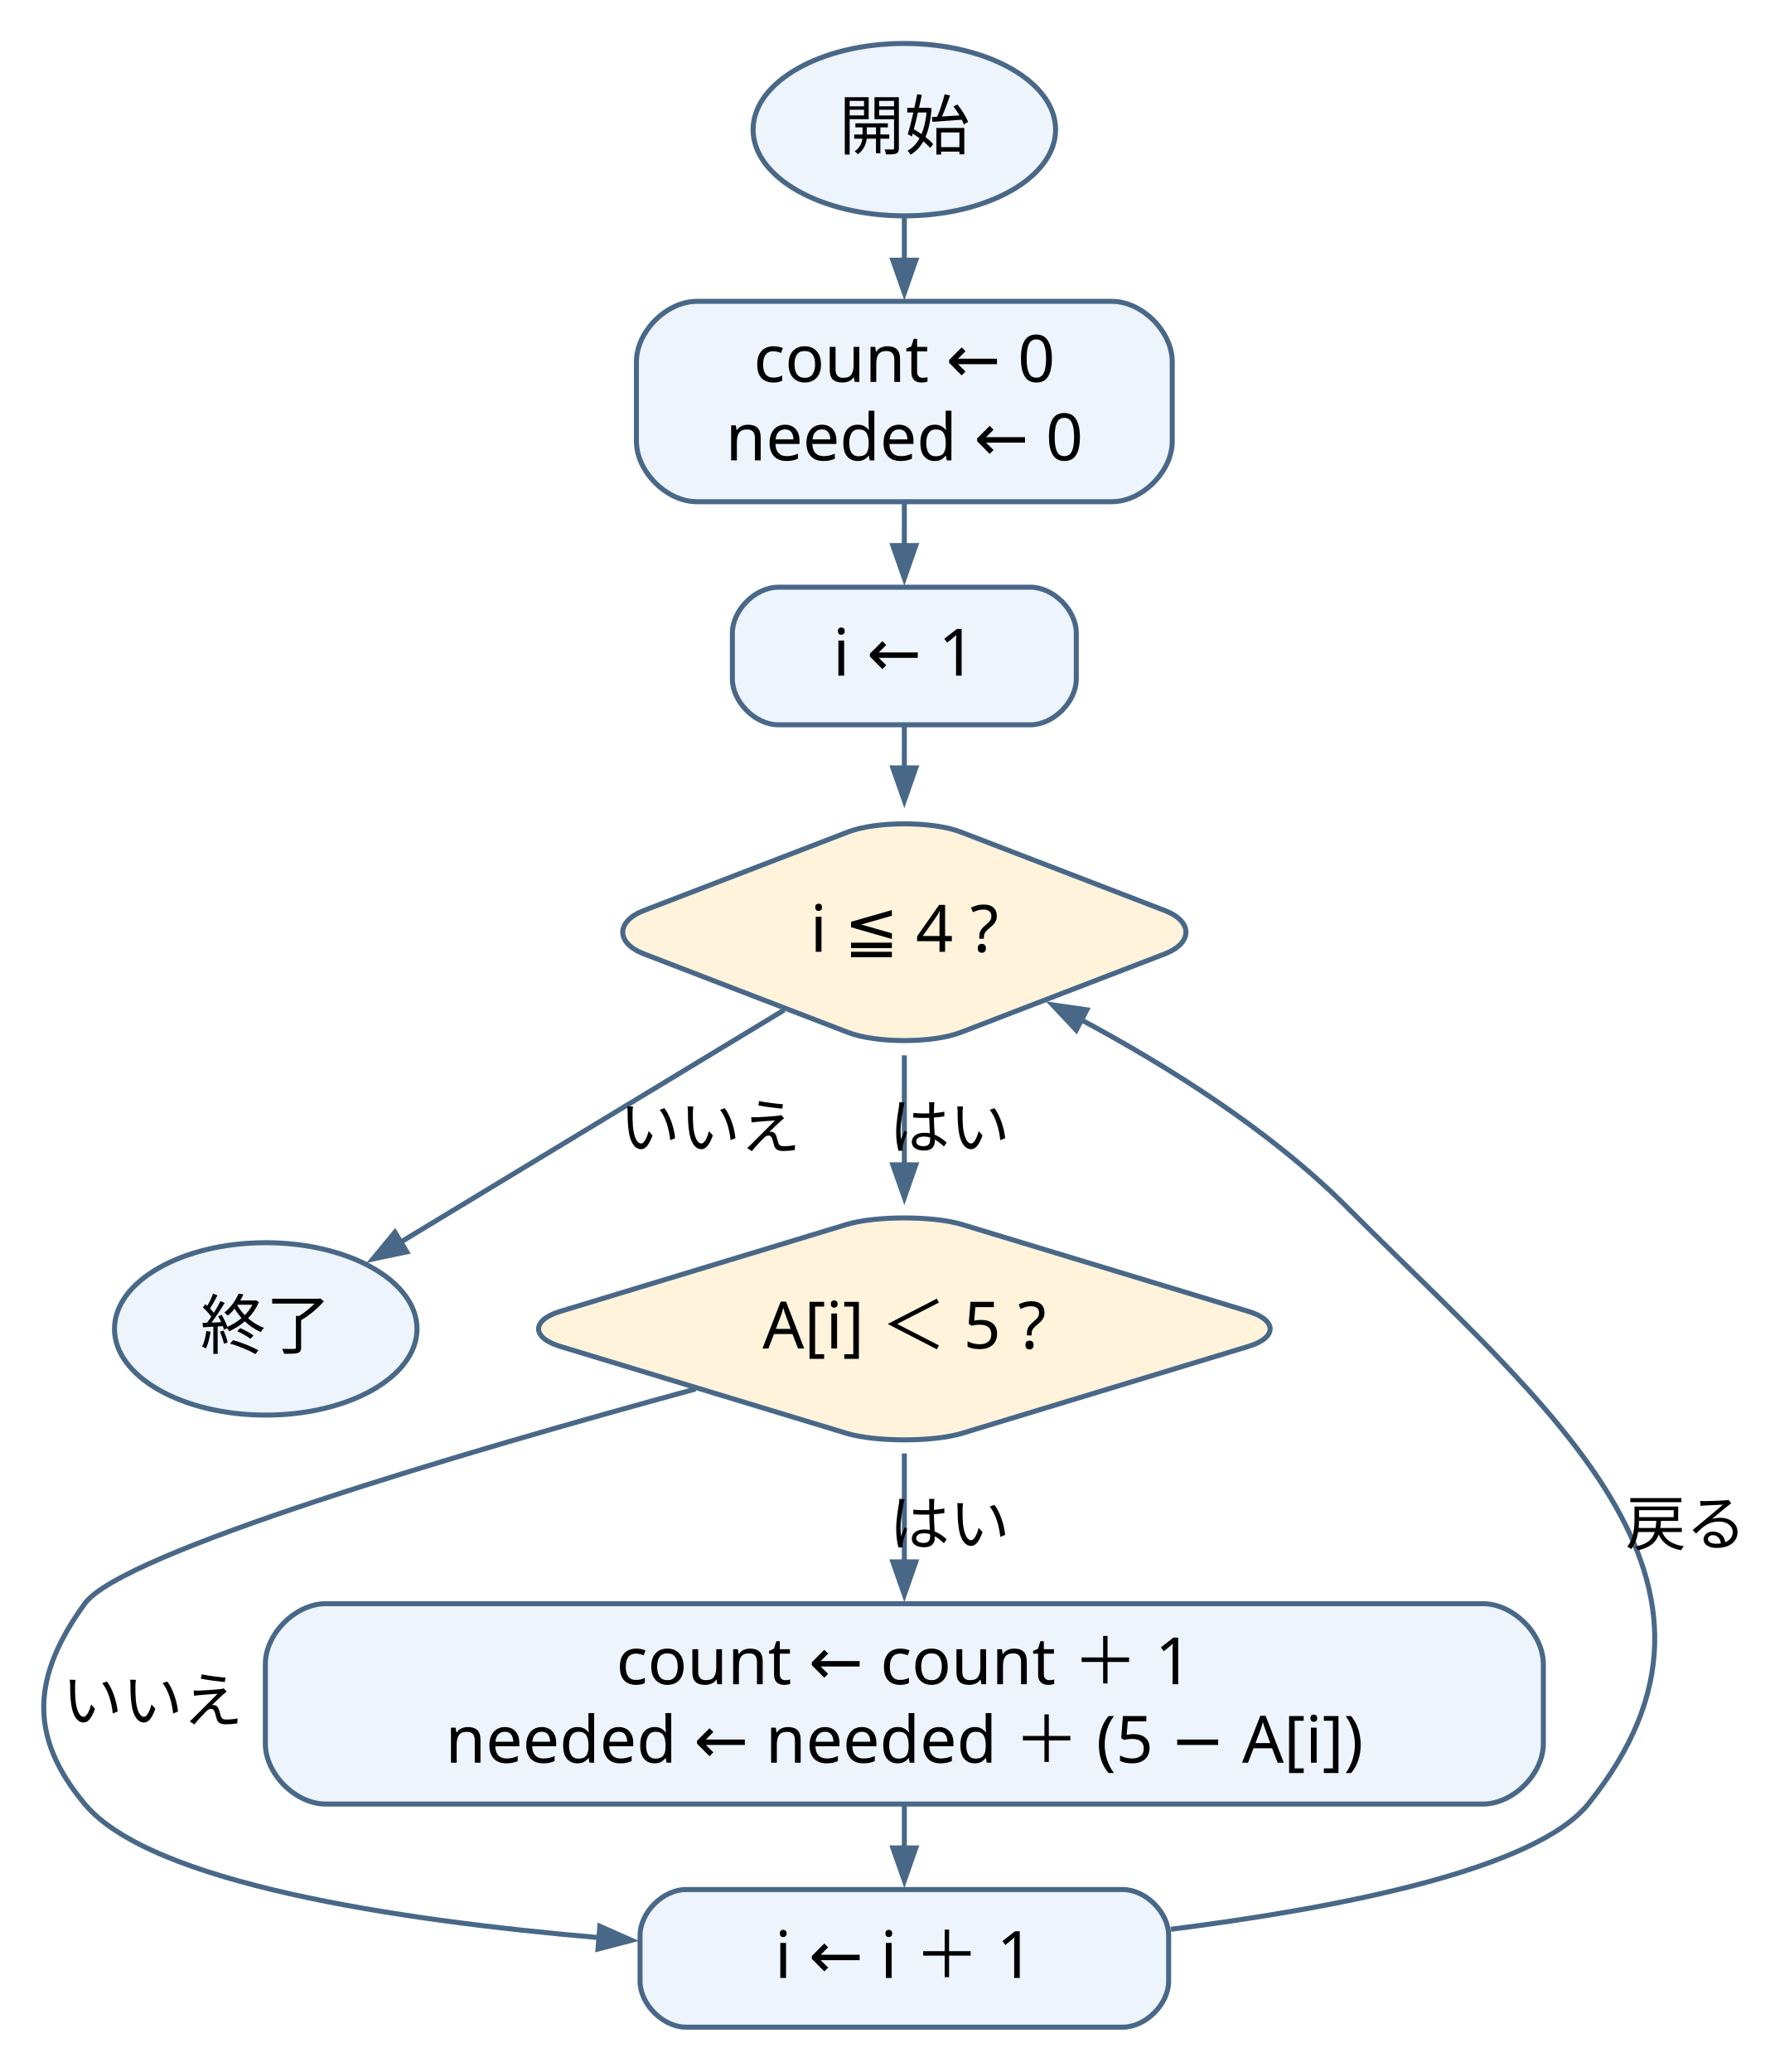
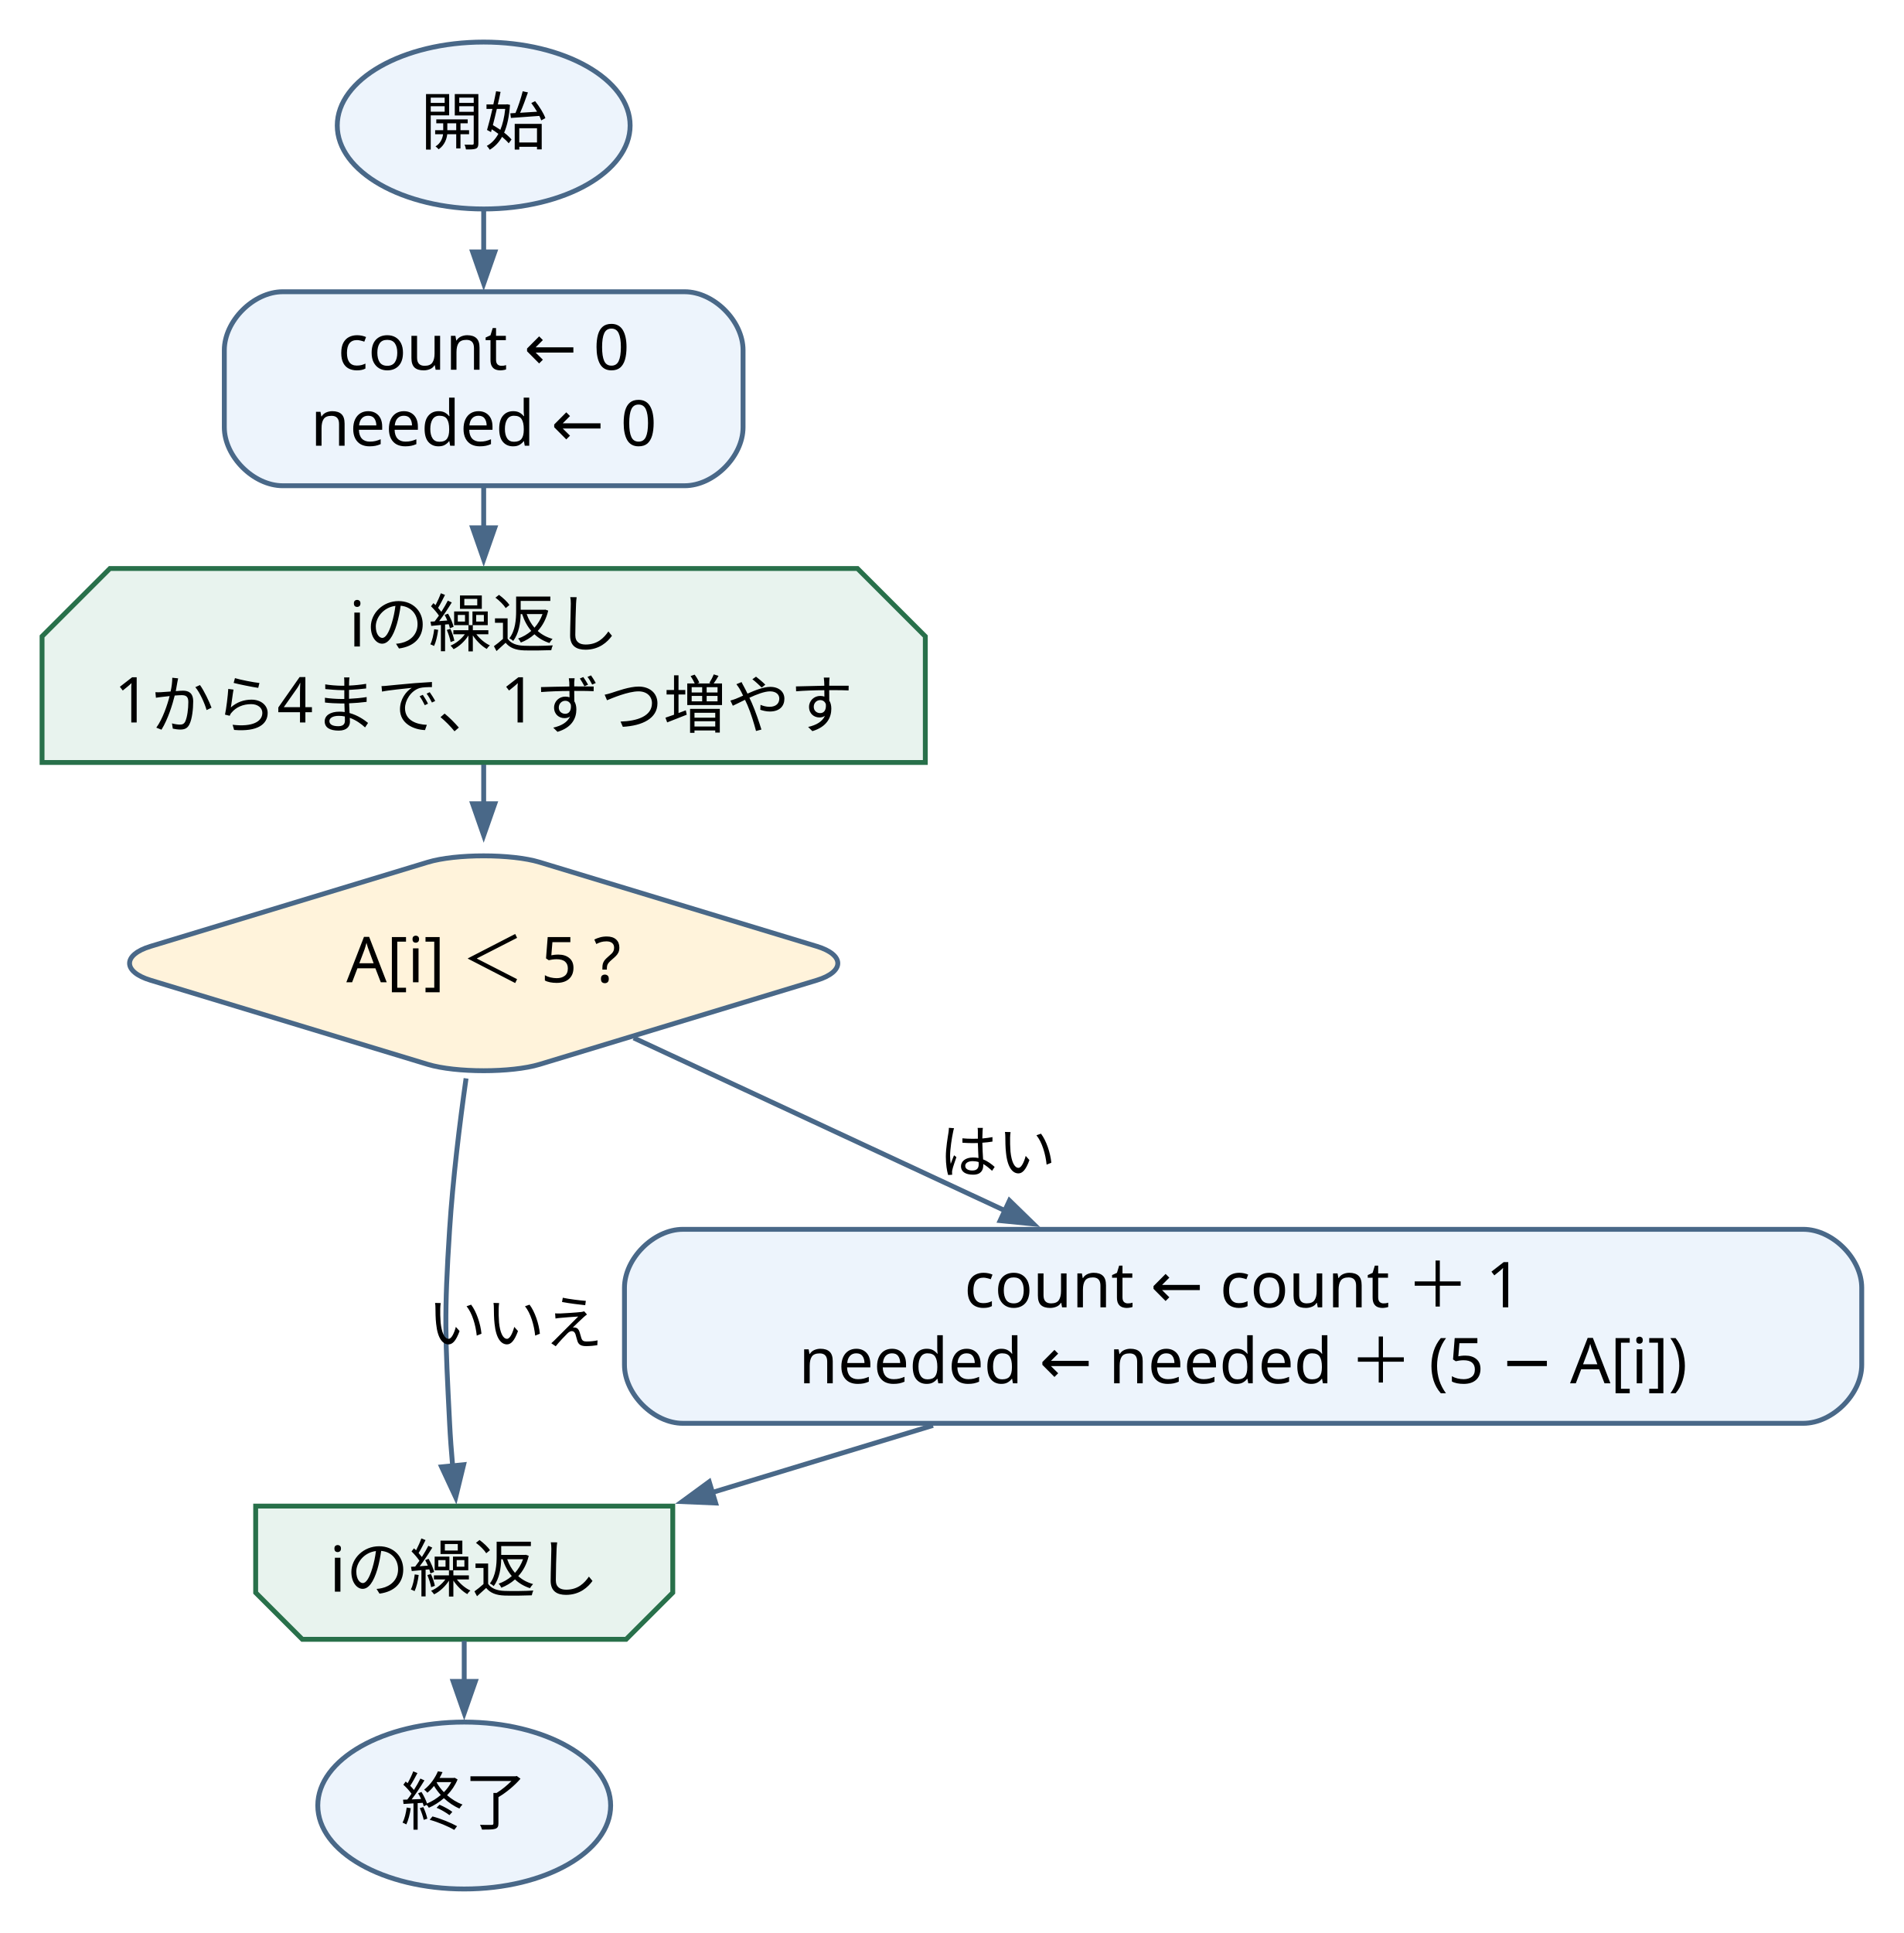
- <svg xmlns="http://www.w3.org/2000/svg" width="353pt" height="412pt" viewBox="0.00 0.00 353.00 412.00">
-   <g id="graph0" class="graph" transform="scale(1 1) rotate(0) translate(8.64 403.08)">
+ <svg xmlns="http://www.w3.org/2000/svg" width="391pt" height="397pt" viewBox="0.00 0.00 391.00 397.00">
+   <g id="graph0" class="graph" transform="scale(1 1) rotate(0) translate(8.64 387.96)">
    <g id="node1" class="node">
-       <ellipse fill="#edf4fc" stroke="#496888" cx="44.21" cy="-138.84" rx="30.08" ry="17.14" />
-       <text xml:space="preserve" text-anchor="middle" x="44.21" y="-134.94" font-family="Meiryo" font-size="13.00">終了</text>
+       <ellipse fill="#edf4fc" stroke="#496888" cx="86.72" cy="-17.14" rx="30.08" ry="17.14" />
+       <text xml:space="preserve" text-anchor="middle" x="86.72" y="-13.24" font-family="Meiryo" font-size="13.00">終了</text>
    </g>
-     <g id="node2" class="node">
-       <path fill="#fff3db" stroke="#496888" d="M160.01,-237.65C160.01,-237.65 119.41,-222.03 119.41,-222.03 113.81,-219.87 113.81,-215.57 119.41,-213.41 119.41,-213.41 160.01,-197.79 160.01,-197.79 165.61,-195.63 176.81,-195.63 182.41,-197.79 182.41,-197.79 223.01,-213.41 223.01,-213.41 228.61,-215.57 228.61,-219.87 223.01,-222.03 223.01,-222.03 182.41,-237.65 182.41,-237.65 176.81,-239.81 165.61,-239.81 160.01,-237.65" />
-       <text xml:space="preserve" text-anchor="middle" x="171.21" y="-213.82" font-family="Meiryo" font-size="13.00">i ≦ 4 ?</text>
+     <g id="node2" class="node loopend">
+       <polygon fill="#e8f3ee" stroke="#28704a" points="43.88,-78.64 129.56,-78.64 129.56,-60.86 119.98,-51.28 53.46,-51.28 43.88,-60.86" />
+       <text xml:space="preserve" text-anchor="middle" x="86.72" y="-61.06" font-family="Meiryo" font-size="13.00">iの繰返し</text>
+     </g>
+     <g id="edge1" class="edge">
+       <path fill="none" stroke="#496888" d="M86.72,-50.95C86.72,-48.25 86.72,-45.33 86.72,-42.37" />
+       <polygon fill="#496888" stroke="#496888" points="89,-42.63 86.72,-36.13 84.45,-42.63 89,-42.63" />
+     </g>
+     <g id="node3" class="node">
+       <path fill="#fff3db" stroke="#496888" d="M79.24,-210.88C79.24,-210.88 22.28,-193.6 22.28,-193.6 16.54,-191.86 16.54,-188.38 22.28,-186.64 22.28,-186.64 79.24,-169.36 79.24,-169.36 84.98,-167.62 96.46,-167.62 102.2,-169.36 102.2,-169.36 159.16,-186.64 159.16,-186.64 164.9,-188.38 164.9,-191.86 159.16,-193.6 159.16,-193.6 102.2,-210.88 102.2,-210.88 96.46,-212.62 84.98,-212.62 79.24,-210.88" />
+       <text xml:space="preserve" text-anchor="middle" x="90.72" y="-186.22" font-family="Meiryo" font-size="13.00">A[i] ＜ 5 ?</text>
+     </g>
+     <g id="edge4" class="edge">
+       <path fill="none" stroke="#496888" d="M87.1,-166.48C85.75,-156.94 84.38,-145.7 83.72,-135.48 82.57,-117.81 82.83,-113.32 83.72,-95.64 83.86,-92.81 84.08,-89.84 84.34,-86.91" />
+       <polygon fill="#496888" stroke="#496888" points="86.6,-87.14 84.97,-80.45 82.07,-86.69 86.6,-87.14" />
+       <text xml:space="preserve" text-anchor="middle" x="97.22" y="-111.96" font-family="Meiryo" font-size="12.00">いいえ</text>
+     </g>
+     <g id="node4" class="node">
+       <path fill="#edf4fc" stroke="#496888" d="M361.8,-135.48C361.8,-135.48 131.64,-135.48 131.64,-135.48 125.64,-135.48 119.64,-129.48 119.64,-123.48 119.64,-123.48 119.64,-107.64 119.64,-107.64 119.64,-101.64 125.64,-95.64 131.64,-95.64 131.64,-95.64 361.8,-95.64 361.8,-95.64 367.8,-95.64 373.8,-101.64 373.8,-107.64 373.8,-107.64 373.8,-123.48 373.8,-123.48 373.8,-129.48 367.8,-135.48 361.8,-135.48" />
+       <text xml:space="preserve" text-anchor="middle" x="246.72" y="-119.46" font-family="Meiryo" font-size="13.00">count ← count ＋ 1</text>
+       <text xml:space="preserve" text-anchor="middle" x="246.72" y="-103.86" font-family="Meiryo" font-size="13.00">needed ← needed ＋ (5 − A[i])</text>
+     </g>
+     <g id="edge3" class="edge">
+       <path fill="none" stroke="#496888" d="M121.54,-174.79C143.28,-164.67 172.85,-150.92 197.8,-139.32" />
+       <polygon fill="#496888" stroke="#496888" points="198.73,-141.39 203.66,-136.59 196.81,-137.27 198.73,-141.39" />
+       <text xml:space="preserve" text-anchor="middle" x="196.28" y="-147.08" font-family="Meiryo" font-size="12.00">はい</text>
+     </g>
+     <g id="edge2" class="edge">
+       <path fill="none" stroke="#496888" d="M183.02,-95.21C167.89,-90.61 151.93,-85.77 137.46,-81.37" />
+       <polygon fill="#496888" stroke="#496888" points="138.37,-79.27 131.49,-79.56 137.05,-83.63 138.37,-79.27" />
+     </g>
+     <g id="node5" class="node loopstart">
+       <polygon fill="#e8f3ee" stroke="#28704a" points="0.00,-231.36 0.00,-257.26 13.94,-271.20 167.50,-271.20 181.44,-257.26 181.44,-231.36" />
+       <text xml:space="preserve" text-anchor="middle" x="90.72" y="-255.18" font-family="Meiryo" font-size="13.00">iの繰返し</text>
+       <text xml:space="preserve" text-anchor="middle" x="90.72" y="-239.58" font-family="Meiryo" font-size="13.00">1から4まで、1ずつ増やす</text>
+     </g>
+     <g id="edge5" class="edge">
+       <path fill="none" stroke="#496888" d="M90.72,-230.91C90.72,-228.27 90.72,-225.5 90.72,-222.71" />
+       <polygon fill="#496888" stroke="#496888" points="93,-222.89 90.72,-216.39 88.45,-222.89 93,-222.89" />
+     </g>
+     <g id="node6" class="node">
+       <path fill="#edf4fc" stroke="#496888" d="M132,-328.04C132,-328.04 49.44,-328.04 49.44,-328.04 43.44,-328.04 37.44,-322.04 37.44,-316.04 37.44,-316.04 37.44,-300.2 37.44,-300.2 37.44,-294.2 43.44,-288.2 49.44,-288.2 49.44,-288.2 132,-288.2 132,-288.2 138,-288.2 144,-294.2 144,-300.2 144,-300.2 144,-316.04 144,-316.04 144,-322.04 138,-328.04 132,-328.04" />
+       <text xml:space="preserve" text-anchor="middle" x="90.72" y="-312.02" font-family="Meiryo" font-size="13.00">count ← 0</text>
+       <text xml:space="preserve" text-anchor="middle" x="90.72" y="-296.42" font-family="Meiryo" font-size="13.00">needed ← 0</text>
    </g>
    <g id="edge6" class="edge">
-       <path fill="none" stroke="#496888" d="M147.32,-202.26C125.57,-189.09 93.5,-169.68 70.91,-156.01" />
-       <polygon fill="#496888" stroke="#496888" points="72.26,-154.16 65.52,-152.74 69.9,-158.06 72.26,-154.16" />
-       <text xml:space="preserve" text-anchor="middle" x="132.58" y="-174.68" font-family="Meiryo" font-size="12.00">いいえ</text>
+       <path fill="none" stroke="#496888" d="M90.72,-287.94C90.72,-285.2 90.72,-282.34 90.72,-279.48" />
+       <polygon fill="#496888" stroke="#496888" points="93,-279.56 90.72,-273.06 88.45,-279.56 93,-279.56" />
    </g>
-     <g id="node4" class="node">
-       <path fill="#fff3db" stroke="#496888" d="M159.72,-159.6C159.72,-159.6 102.77,-142.32 102.77,-142.32 97.03,-140.58 97.03,-137.1 102.77,-135.36 102.77,-135.36 159.72,-118.08 159.72,-118.08 165.47,-116.34 176.95,-116.34 182.69,-118.08 182.69,-118.08 239.64,-135.36 239.64,-135.36 245.39,-137.1 245.39,-140.58 239.64,-142.32 239.64,-142.32 182.69,-159.6 182.69,-159.6 176.95,-161.34 165.47,-161.34 159.72,-159.6" />
-       <text xml:space="preserve" text-anchor="middle" x="171.21" y="-134.94" font-family="Meiryo" font-size="13.00">A[i] ＜ 5 ?</text>
-     </g>
-     <g id="edge5" class="edge">
-       <path fill="none" stroke="#496888" d="M171.21,-193.24C171.21,-186.3 171.21,-178.59 171.21,-171.23" />
-       <polygon fill="#496888" stroke="#496888" points="173.48,-171.46 171.21,-164.96 168.93,-171.46 173.48,-171.46" />
-       <text xml:space="preserve" text-anchor="middle" x="180.21" y="-174.68" font-family="Meiryo" font-size="12.00">はい</text>
-     </g>
-     <g id="node3" class="node">
-       <path fill="#edf4fc" stroke="#496888" d="M214.65,-27.36C214.65,-27.36 127.77,-27.36 127.77,-27.36 123.21,-27.36 118.65,-22.8 118.65,-18.24 118.65,-18.24 118.65,-9.12 118.65,-9.12 118.65,-4.56 123.21,0 127.77,0 127.77,0 214.65,0 214.65,0 219.21,0 223.77,-4.56 223.77,-9.12 223.77,-9.12 223.77,-18.24 223.77,-18.24 223.77,-22.8 219.21,-27.36 214.65,-27.36" />
-       <text xml:space="preserve" text-anchor="middle" x="171.21" y="-9.78" font-family="Meiryo" font-size="13.00">i ← i ＋ 1</text>
-     </g>
-     <g id="edge1" class="edge">
-       <path fill="none" stroke="#496888" d="M224.22,-19.46C257.76,-23.71 296.71,-31.33 307.21,-44.36 342.9,-88.69 299.44,-122.82 259.21,-163.08 243.91,-178.39 223.43,-191.2 206.07,-200.47" />
-       <polygon fill="#496888" stroke="#496888" points="205.4,-198.25 200.69,-203.27 207.5,-202.29 205.4,-198.25" />
-       <text xml:space="preserve" text-anchor="middle" x="326.64" y="-95.8" font-family="Meiryo" font-size="12.00">戻る</text>
-     </g>
-     <g id="edge4" class="edge">
-       <path fill="none" stroke="#496888" d="M129.68,-126.89C83.85,-114.39 15.56,-94.37 8.21,-84.2 -2.17,-69.86 -3.14,-57.96 8.21,-44.36 21.28,-28.69 69.91,-21.28 110.69,-17.78" />
-       <polygon fill="#496888" stroke="#496888" points="110.65,-20.06 116.95,-17.27 110.29,-15.53 110.65,-20.06" />
-       <text xml:space="preserve" text-anchor="middle" x="21.71" y="-60.68" font-family="Meiryo" font-size="12.00">いいえ</text>
-     </g>
-     <g id="node5" class="node">
-       <path fill="#edf4fc" stroke="#496888" d="M286.29,-84.2C286.29,-84.2 56.13,-84.2 56.13,-84.2 50.13,-84.2 44.13,-78.2 44.13,-72.2 44.13,-72.2 44.13,-56.36 44.13,-56.36 44.13,-50.36 50.13,-44.36 56.13,-44.36 56.13,-44.36 286.29,-44.36 286.29,-44.36 292.29,-44.36 298.29,-50.36 298.29,-56.36 298.29,-56.36 298.29,-72.2 298.29,-72.2 298.29,-78.2 292.29,-84.2 286.29,-84.2" />
-       <text xml:space="preserve" text-anchor="middle" x="171.21" y="-68.18" font-family="Meiryo" font-size="13.00">count ← count ＋ 1</text>
-       <text xml:space="preserve" text-anchor="middle" x="171.21" y="-52.58" font-family="Meiryo" font-size="13.00">needed ← needed ＋ (5 − A[i])</text>
-     </g>
-     <g id="edge3" class="edge">
-       <path fill="none" stroke="#496888" d="M171.21,-114.08C171.21,-107.04 171.21,-99.28 171.21,-92.06" />
-       <polygon fill="#496888" stroke="#496888" points="173.48,-92.51 171.21,-86.01 168.93,-92.51 173.48,-92.51" />
-       <text xml:space="preserve" text-anchor="middle" x="180.21" y="-95.8" font-family="Meiryo" font-size="12.00">はい</text>
-     </g>
-     <g id="edge2" class="edge">
-       <path fill="none" stroke="#496888" d="M171.21,-44.07C171.21,-41.23 171.21,-38.28 171.21,-35.41" />
-       <polygon fill="#496888" stroke="#496888" points="173.48,-35.64 171.21,-29.14 168.93,-35.64 173.48,-35.64" />
-     </g>
-     <g id="node6" class="node">
-       <path fill="#edf4fc" stroke="#496888" d="M196.29,-286.32C196.29,-286.32 146.13,-286.32 146.13,-286.32 141.57,-286.32 137.01,-281.76 137.01,-277.2 137.01,-277.2 137.01,-268.08 137.01,-268.08 137.01,-263.52 141.57,-258.96 146.13,-258.96 146.13,-258.96 196.29,-258.96 196.29,-258.96 200.85,-258.96 205.41,-263.52 205.41,-268.08 205.41,-268.08 205.41,-277.2 205.41,-277.2 205.41,-281.76 200.85,-286.32 196.29,-286.32" />
-       <text xml:space="preserve" text-anchor="middle" x="171.21" y="-268.74" font-family="Meiryo" font-size="13.00">i ← 1</text>
+     <g id="node7" class="node">
+       <ellipse fill="#edf4fc" stroke="#496888" cx="90.72" cy="-362.18" rx="30.08" ry="17.14" />
+       <text xml:space="preserve" text-anchor="middle" x="90.72" y="-358.28" font-family="Meiryo" font-size="13.00">開始</text>
    </g>
    <g id="edge7" class="edge">
-       <path fill="none" stroke="#496888" d="M171.21,-258.56C171.21,-255.96 171.21,-253.12 171.21,-250.2" />
-       <polygon fill="#496888" stroke="#496888" points="173.48,-250.39 171.21,-243.89 168.93,-250.39 173.48,-250.39" />
-     </g>
-     <g id="node7" class="node">
-       <path fill="#edf4fc" stroke="#496888" d="M212.49,-343.16C212.49,-343.16 129.93,-343.16 129.93,-343.16 123.93,-343.16 117.93,-337.16 117.93,-331.16 117.93,-331.16 117.93,-315.32 117.93,-315.32 117.93,-309.32 123.93,-303.32 129.93,-303.32 129.93,-303.32 212.49,-303.32 212.49,-303.32 218.49,-303.32 224.49,-309.32 224.49,-315.32 224.49,-315.32 224.49,-331.16 224.49,-331.16 224.49,-337.16 218.49,-343.16 212.49,-343.16" />
-       <text xml:space="preserve" text-anchor="middle" x="171.21" y="-327.14" font-family="Meiryo" font-size="13.00">count ← 0</text>
-       <text xml:space="preserve" text-anchor="middle" x="171.21" y="-311.54" font-family="Meiryo" font-size="13.00">needed ← 0</text>
-     </g>
-     <g id="edge8" class="edge">
-       <path fill="none" stroke="#496888" d="M171.21,-303.03C171.21,-300.19 171.21,-297.24 171.21,-294.37" />
-       <polygon fill="#496888" stroke="#496888" points="173.48,-294.6 171.21,-288.1 168.93,-294.6 173.48,-294.6" />
-     </g>
-     <g id="node8" class="node">
-       <ellipse fill="#edf4fc" stroke="#496888" cx="171.21" cy="-377.3" rx="30.08" ry="17.14" />
-       <text xml:space="preserve" text-anchor="middle" x="171.21" y="-373.4" font-family="Meiryo" font-size="13.00">開始</text>
-     </g>
-     <g id="edge9" class="edge">
-       <path fill="none" stroke="#496888" d="M171.21,-359.83C171.21,-357.04 171.21,-354.09 171.21,-351.12" />
-       <polygon fill="#496888" stroke="#496888" points="173.48,-351.34 171.21,-344.84 168.93,-351.34 173.48,-351.34" />
+       <path fill="none" stroke="#496888" d="M90.72,-344.71C90.72,-341.92 90.72,-338.97 90.72,-336" />
+       <polygon fill="#496888" stroke="#496888" points="93,-336.22 90.72,-329.72 88.45,-336.22 93,-336.22" />
    </g>
  </g>
</svg>
